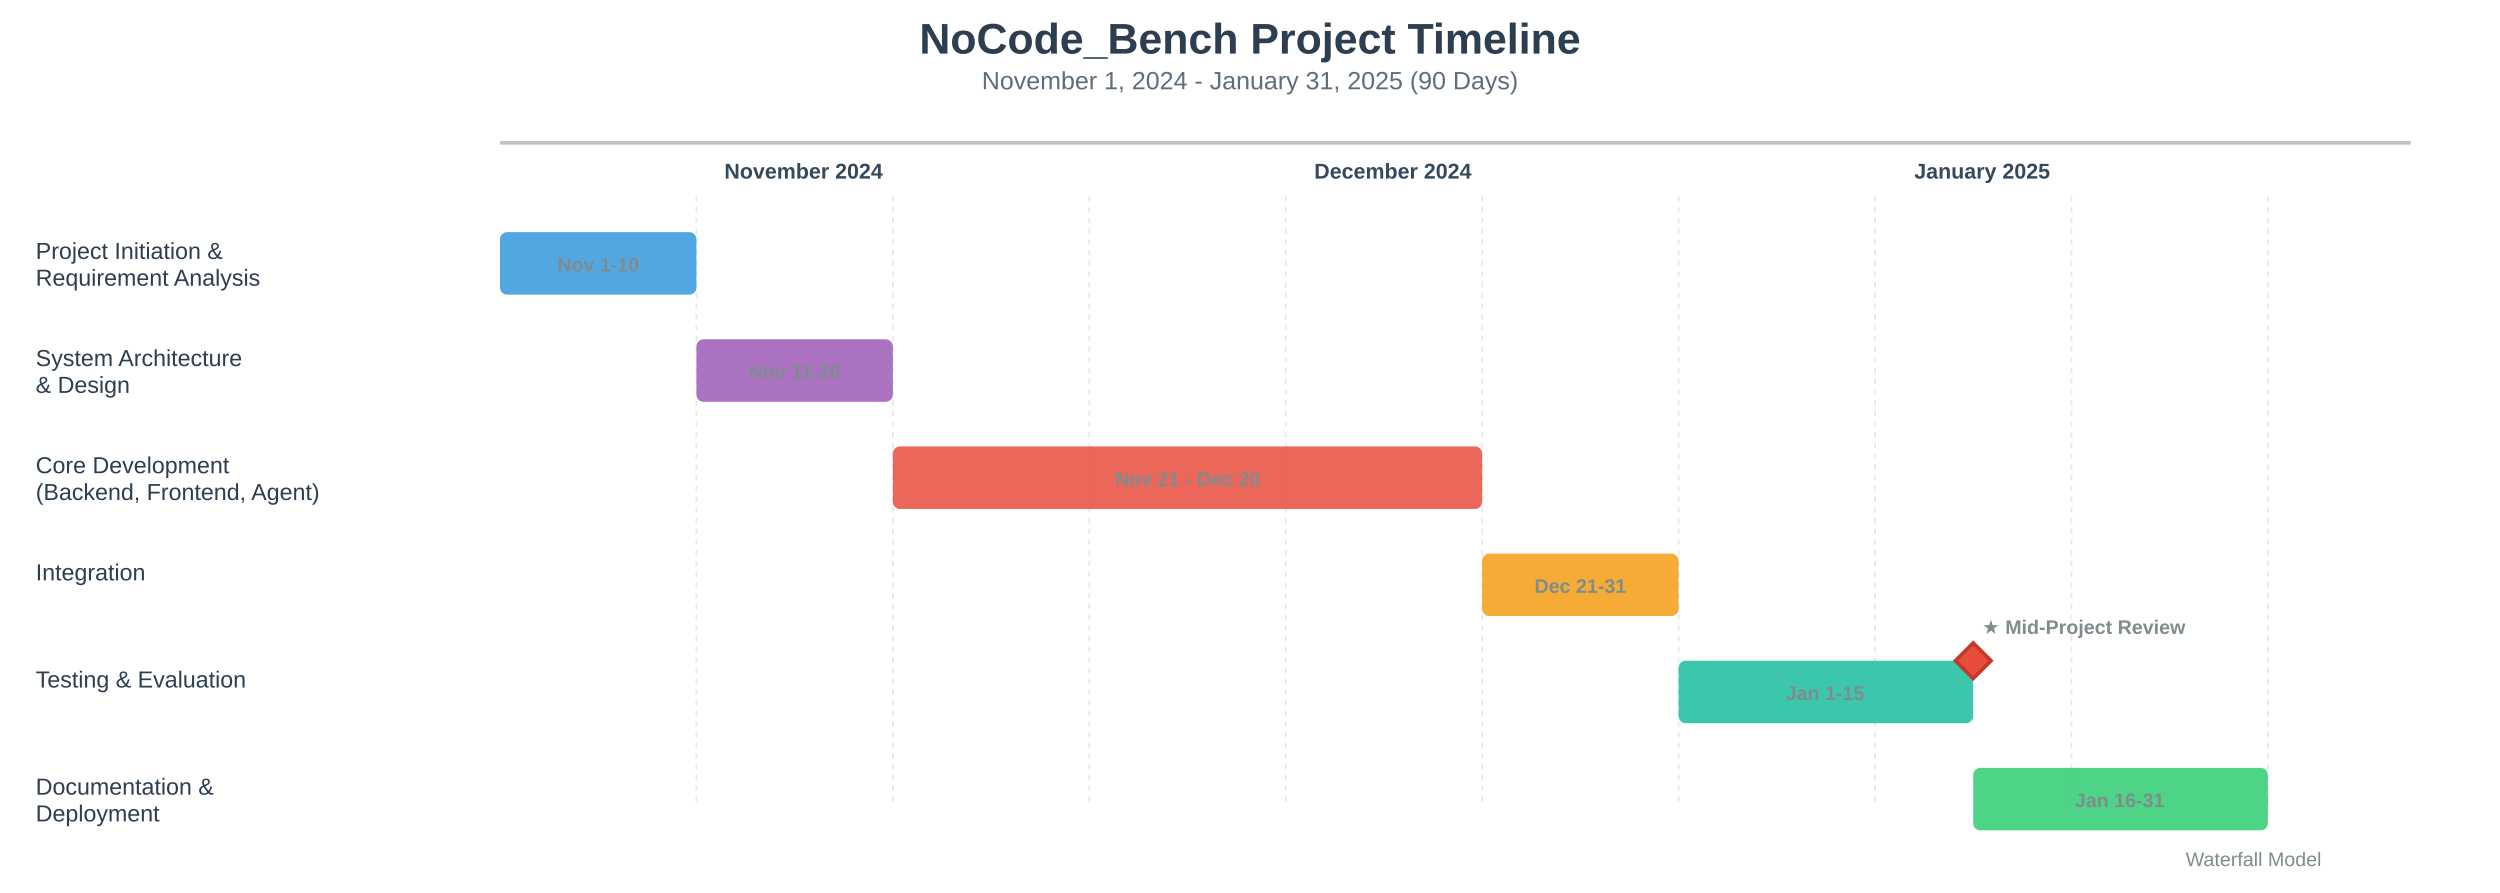
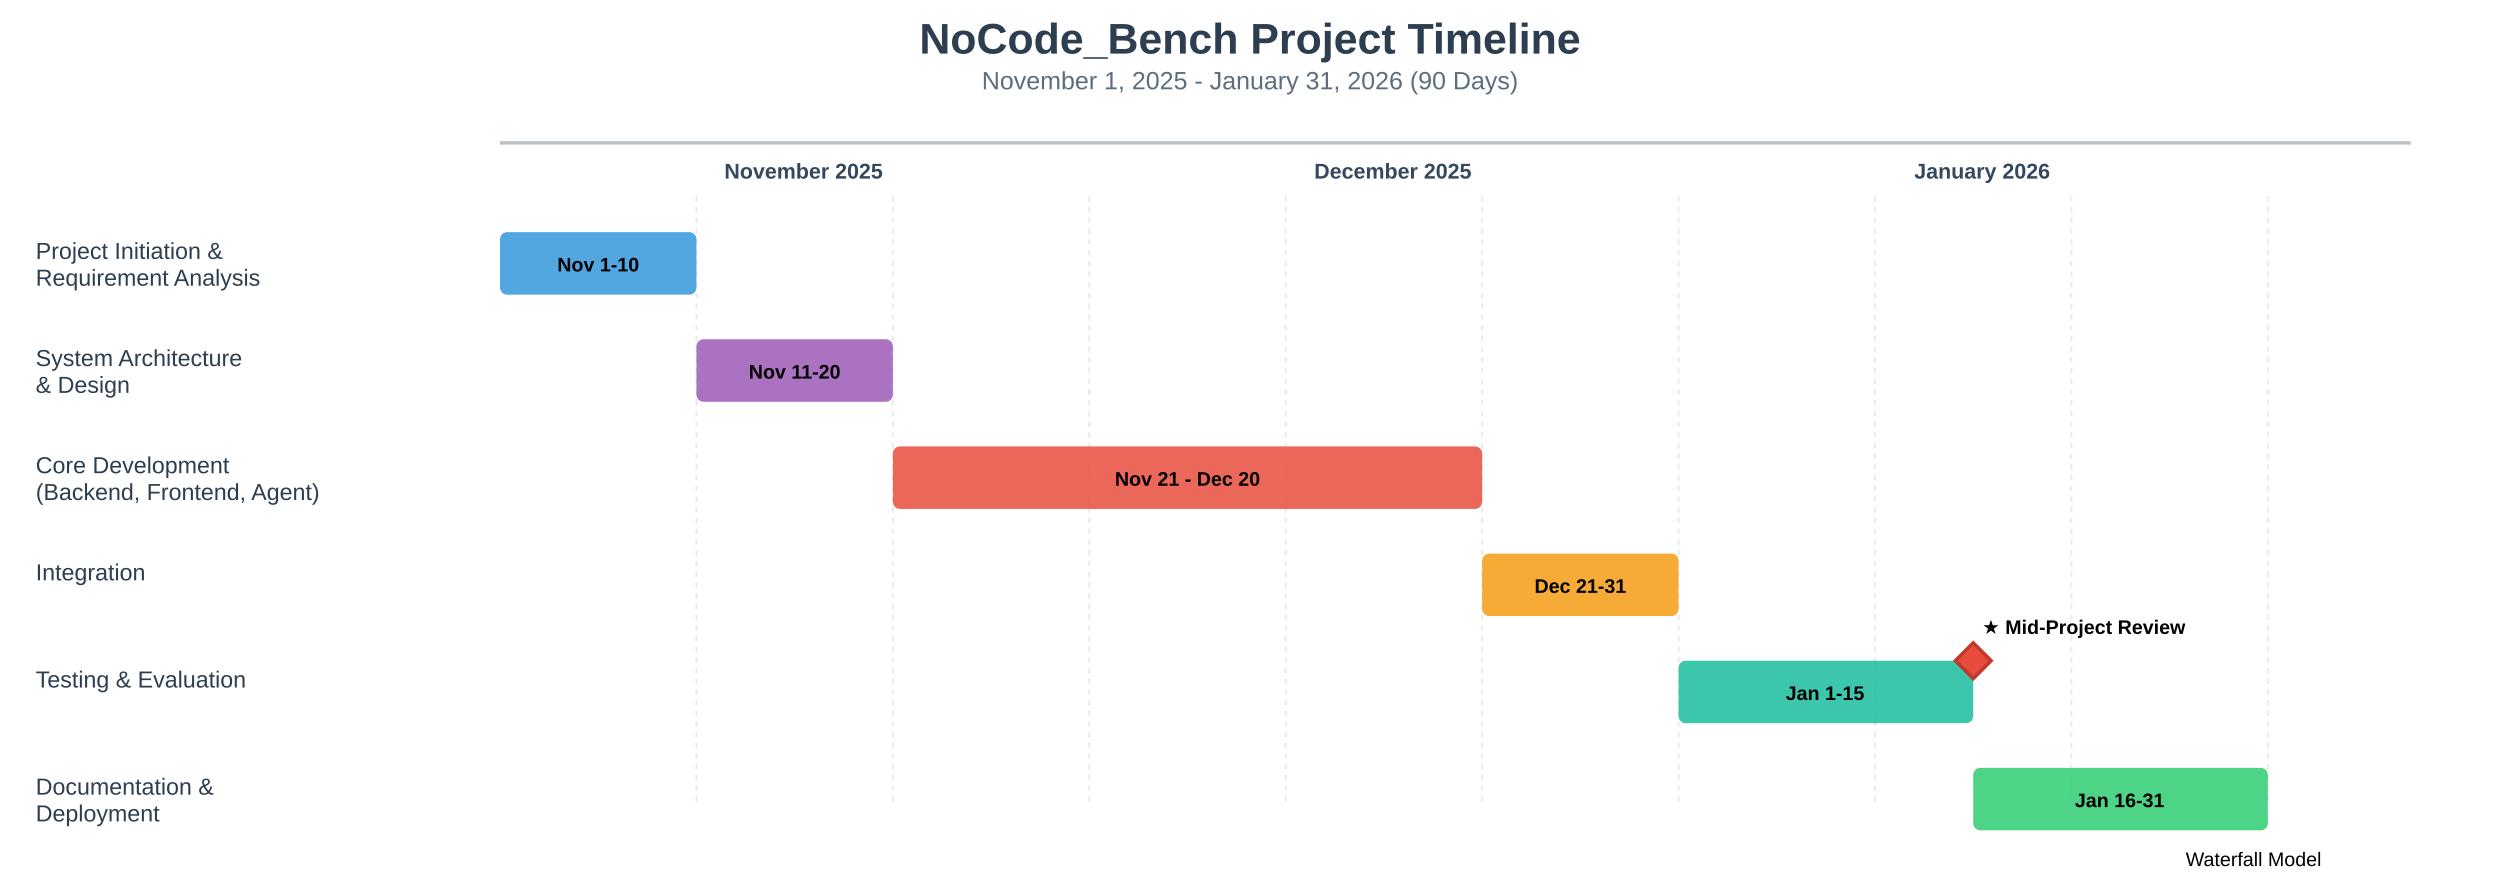
<svg xmlns="http://www.w3.org/2000/svg" viewBox="0 0 1400 500">
  <defs>
    <style>
      .title { font-family: 'Segoe UI', Arial, sans-serif; font-size: 24px; font-weight: bold; fill: #2C3E50; }
      .subtitle { font-family: 'Segoe UI', Arial, sans-serif; font-size: 14px; fill: #5D6D7E; }
      .task-label { font-family: 'Segoe UI', Arial, sans-serif; font-size: 13px; fill: #2C3E50; }
-       .date-label { font-family: 'Segoe UI', Arial, sans-serif; font-size: 11px; fill: #7F8C8D; }
+       .date-label { font-family: 'Segoe UI', Arial, sans-serif; font-size: 11px; fill: #000000; }
      .month-label { font-family: 'Segoe UI', Arial, sans-serif; font-size: 12px; font-weight: 600; fill: #34495E; }
      .bar { rx: 4; ry: 4; }
      .bar-phase1 { fill: #3498DB; opacity: 0.85; }
      .bar-phase2 { fill: #9B59B6; opacity: 0.85; }
      .bar-phase3 { fill: #E74C3C; opacity: 0.85; }
      .bar-phase4 { fill: #F39C12; opacity: 0.85; }
      .bar-phase5 { fill: #1ABC9C; opacity: 0.85; }
      .bar-phase6 { fill: #2ECC71; opacity: 0.85; }
      .milestone { fill: #E74C3C; stroke: #C0392B; stroke-width: 2; }
      .grid-line { stroke: #E8E8E8; stroke-width: 1; stroke-dasharray: 3,3; }
      .axis-line { stroke: #BDC3C7; stroke-width: 2; }
    </style>
  </defs>
  <text x="700" y="30" class="title" text-anchor="middle">NoCode_Bench Project Timeline</text>
-   <text x="700" y="50" class="subtitle" text-anchor="middle">November 1, 2024 - January 31, 2025 (90 Days)</text>
+   <text x="700" y="50" class="subtitle" text-anchor="middle">November 1, 2025 - January 31, 2026 (90 Days)</text>
  <line x1="280" y1="80" x2="1350" y2="80" class="axis-line" />
-   <text x="450" y="100" class="month-label" text-anchor="middle">November 2024</text>
-   <text x="780" y="100" class="month-label" text-anchor="middle">December 2024</text>
-   <text x="1110" y="100" class="month-label" text-anchor="middle">January 2025</text>
+   <text x="450" y="100" class="month-label" text-anchor="middle">November 2025</text>
+   <text x="780" y="100" class="month-label" text-anchor="middle">December 2025</text>
+   <text x="1110" y="100" class="month-label" text-anchor="middle">January 2026</text>
  <line x1="390" y1="110" x2="390" y2="450" class="grid-line" />
  <line x1="500" y1="110" x2="500" y2="450" class="grid-line" />
  <line x1="610" y1="110" x2="610" y2="450" class="grid-line" />
  <line x1="720" y1="110" x2="720" y2="450" class="grid-line" />
  <line x1="830" y1="110" x2="830" y2="450" class="grid-line" />
  <line x1="940" y1="110" x2="940" y2="450" class="grid-line" />
  <line x1="1050" y1="110" x2="1050" y2="450" class="grid-line" />
  <line x1="1160" y1="110" x2="1160" y2="450" class="grid-line" />
  <line x1="1270" y1="110" x2="1270" y2="450" class="grid-line" />
  <text x="20" y="145" class="task-label">Project Initiation &amp;</text>
  <text x="20" y="160" class="task-label">Requirement Analysis</text>
  <rect x="280" y="130" width="110" height="35" class="bar bar-phase1" />
-   <text x="335" y="152" class="date-label" text-anchor="middle" fill="black" font-weight="600">Nov 1-10</text>
+   <text x="335" y="152" class="date-label" text-anchor="middle" font-weight="600">Nov 1-10</text>
  <text x="20" y="205" class="task-label">System Architecture</text>
  <text x="20" y="220" class="task-label">&amp; Design</text>
  <rect x="390" y="190" width="110" height="35" class="bar bar-phase2" />
-   <text x="445" y="212" class="date-label" text-anchor="middle" fill="black" font-weight="600">Nov 11-20</text>
+   <text x="445" y="212" class="date-label" text-anchor="middle" font-weight="600">Nov 11-20</text>
  <text x="20" y="265" class="task-label">Core Development</text>
  <text x="20" y="280" class="task-label">(Backend, Frontend, Agent)</text>
  <rect x="500" y="250" width="330" height="35" class="bar bar-phase3" />
-   <text x="665" y="272" class="date-label" text-anchor="middle" fill="black" font-weight="600">Nov 21 - Dec 20</text>
+   <text x="665" y="272" class="date-label" text-anchor="middle" font-weight="600">Nov 21 - Dec 20</text>
  <text x="20" y="325" class="task-label">Integration</text>
  <rect x="830" y="310" width="110" height="35" class="bar bar-phase4" />
-   <text x="885" y="332" class="date-label" text-anchor="middle" fill="black" font-weight="600">Dec 21-31</text>
+   <text x="885" y="332" class="date-label" text-anchor="middle" font-weight="600">Dec 21-31</text>
  <text x="20" y="385" class="task-label">Testing &amp; Evaluation</text>
  <rect x="940" y="370" width="165" height="35" class="bar bar-phase5" />
-   <text x="1022" y="392" class="date-label" text-anchor="middle" fill="black" font-weight="600">Jan 1-15</text>
+   <text x="1022" y="392" class="date-label" text-anchor="middle" font-weight="600">Jan 1-15</text>
  <polygon points="1105,360 1115,370 1105,380 1095,370" class="milestone" />
  <text x="1110" y="355" class="date-label" font-weight="bold" fill="#E74C3C">★ Mid-Project Review</text>
  <text x="20" y="445" class="task-label">Documentation &amp;</text>
  <text x="20" y="460" class="task-label">Deployment</text>
  <rect x="1105" y="430" width="165" height="35" class="bar bar-phase6" />
-   <text x="1187" y="452" class="date-label" text-anchor="middle" fill="black" font-weight="600">Jan 16-31</text>
+   <text x="1187" y="452" class="date-label" text-anchor="middle" font-weight="600">Jan 16-31</text>
  <text x="1300" y="485" class="date-label" text-anchor="end">Waterfall Model</text>
</svg>
